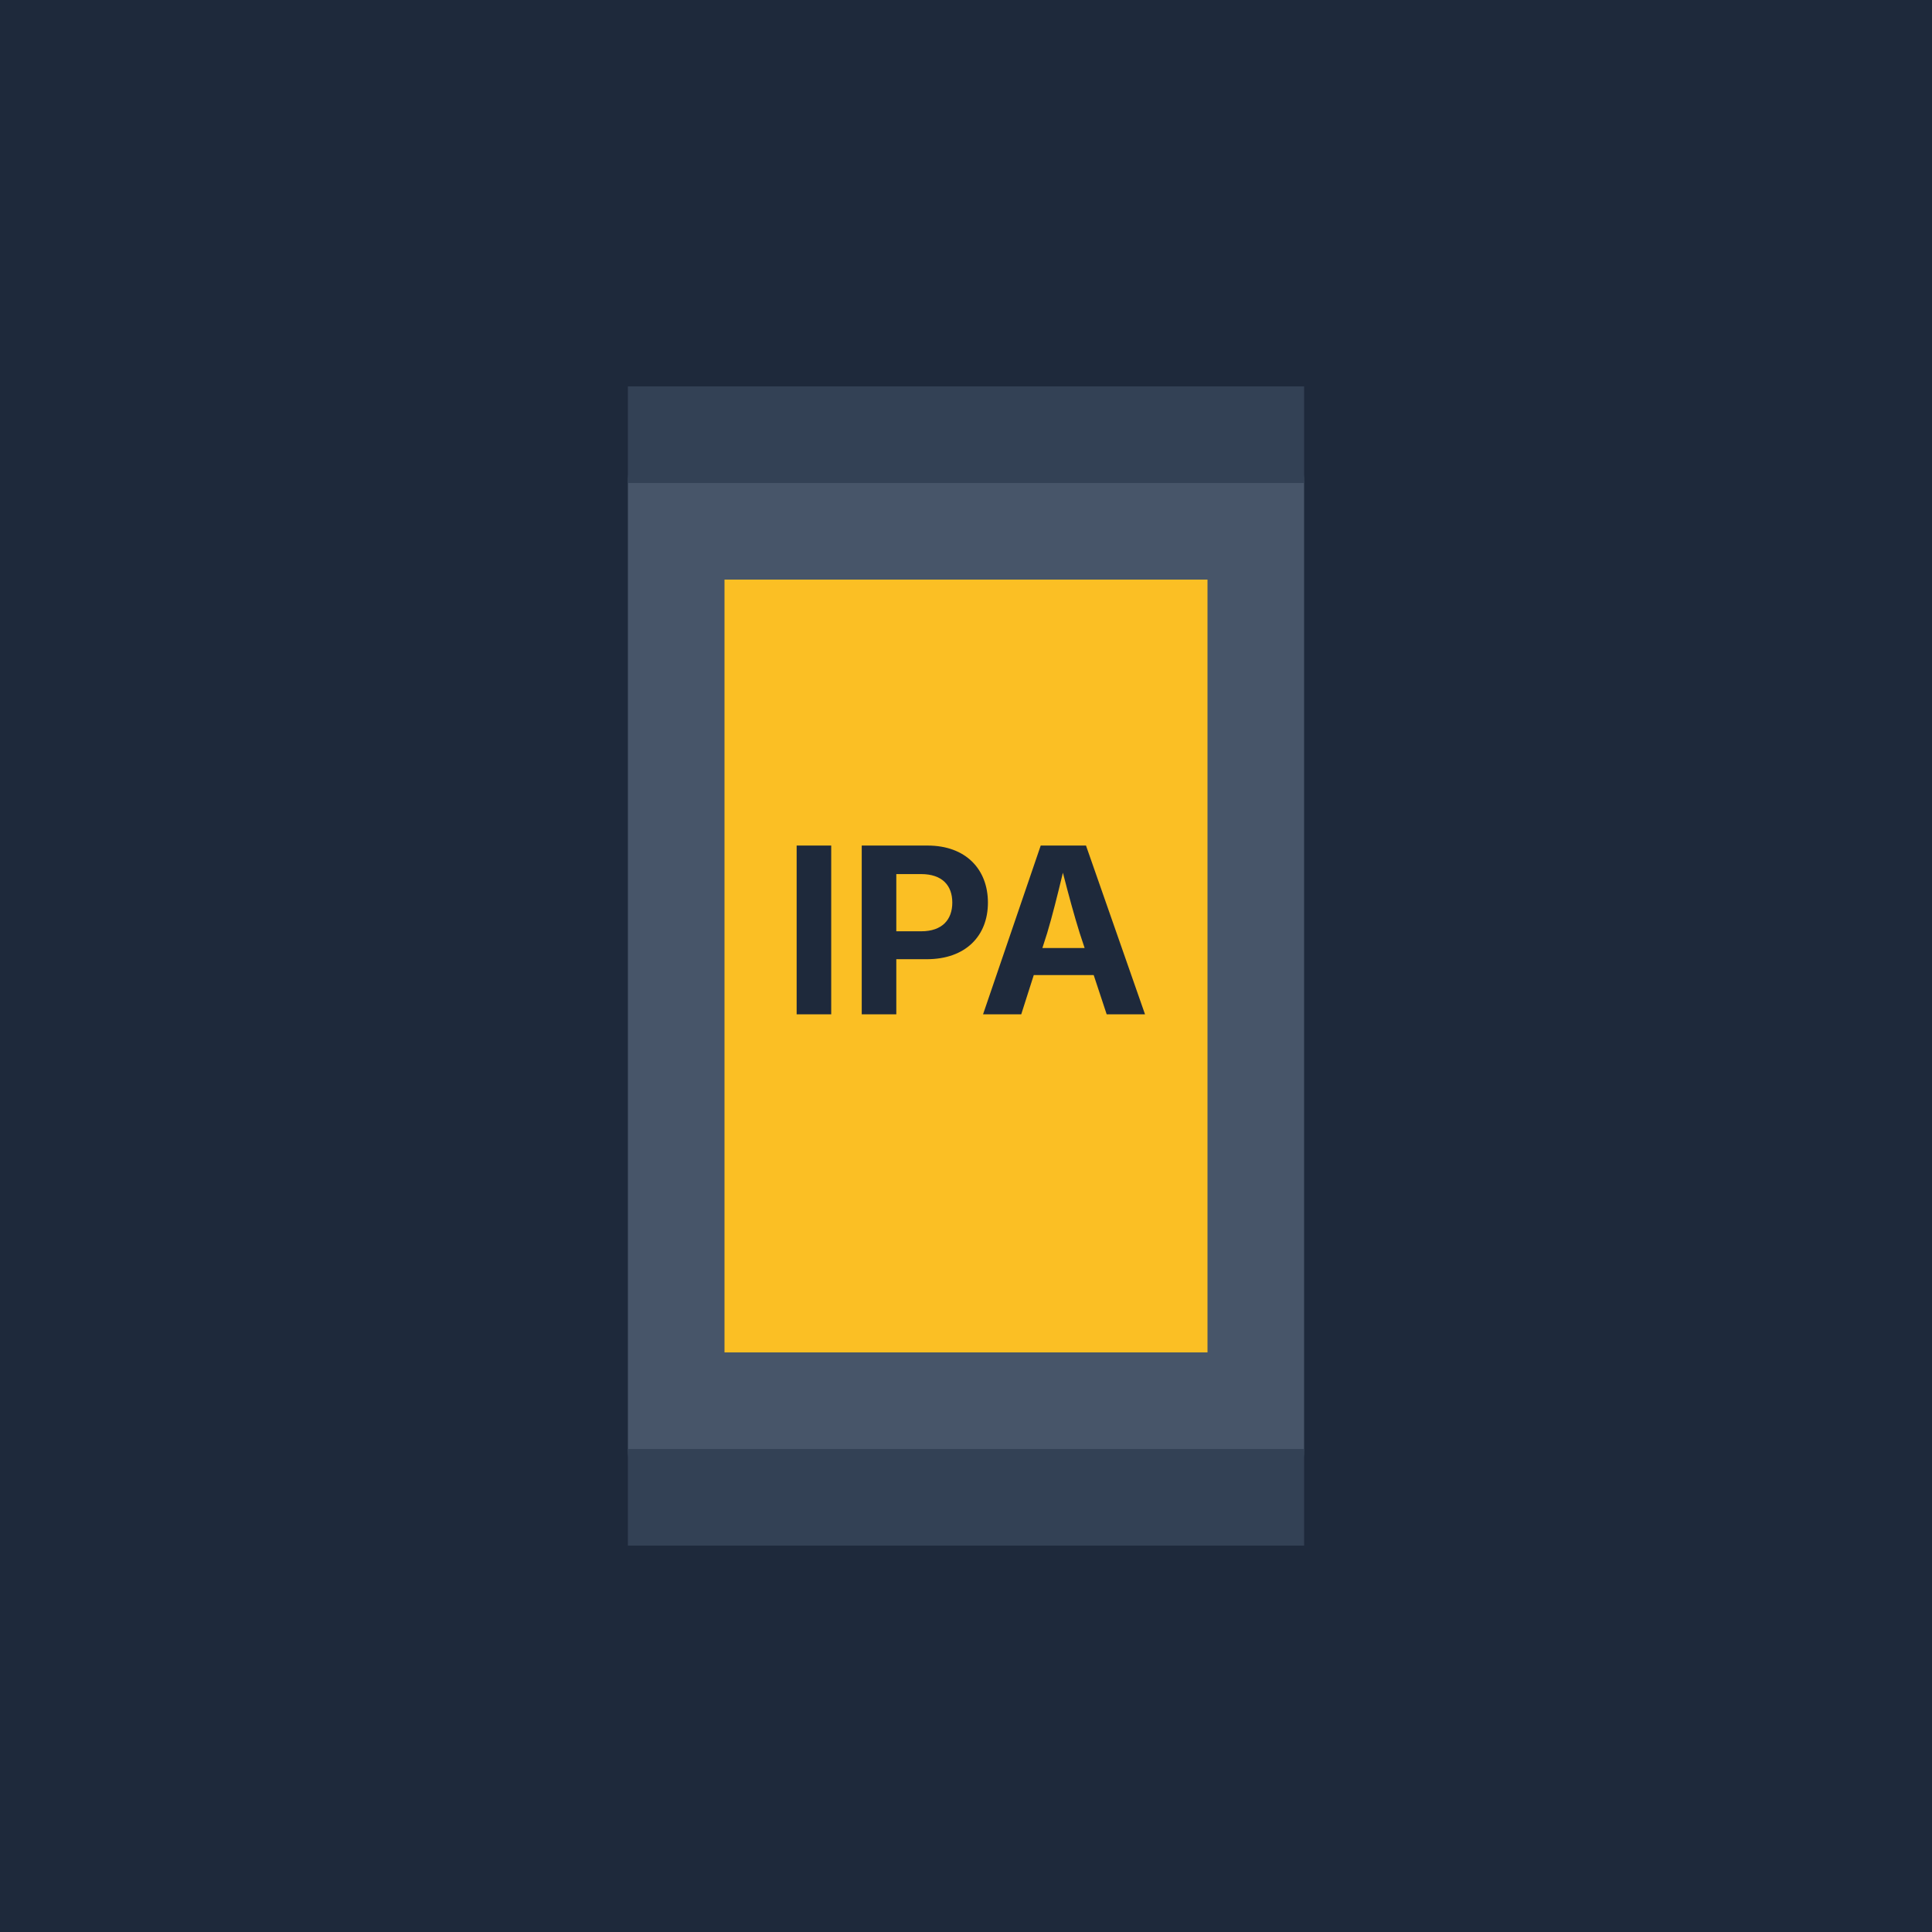
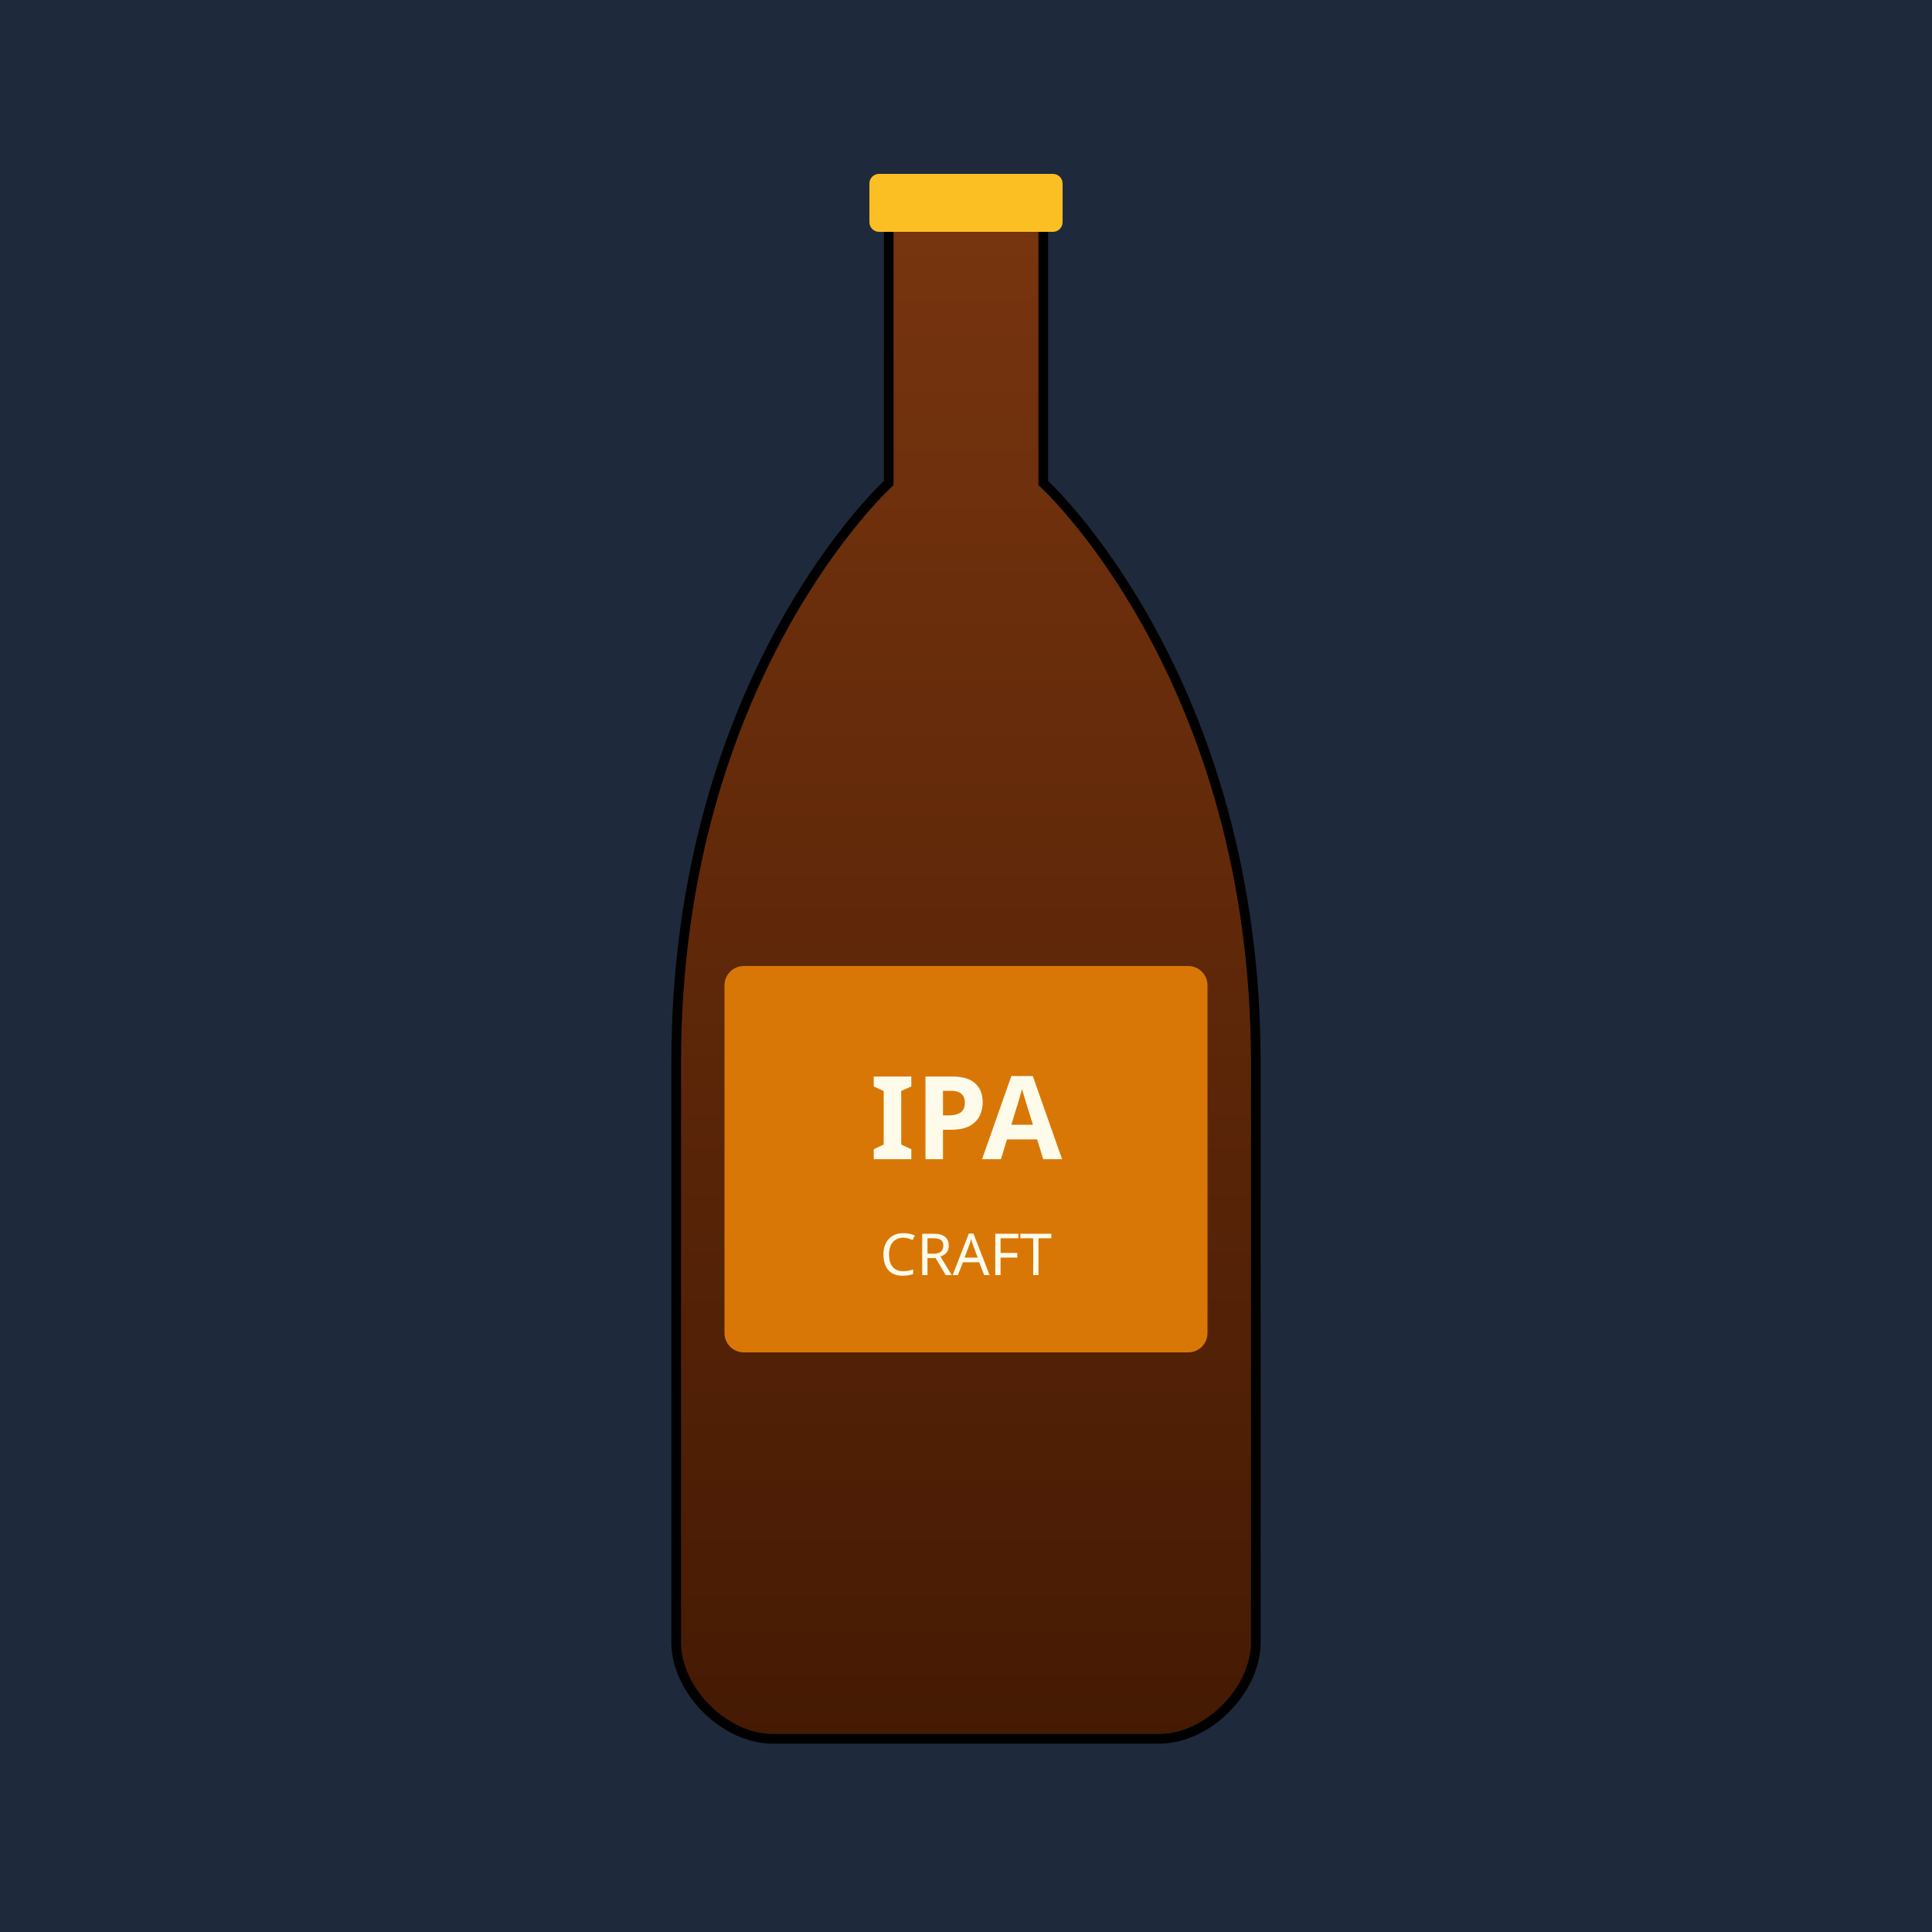
- <svg xmlns="http://www.w3.org/2000/svg" width="200" height="200" viewBox="0 0 200 200" fill="none">
+ <svg xmlns="http://www.w3.org/2000/svg" viewBox="0 0 200 200" fill="none">
+   <defs>
+     <linearGradient id="beerBottle" x1="100" y1="20" x2="100" y2="180" gradientUnits="userSpaceOnUse">
+       <stop stop-color="#78350f" />
+       <stop offset="1" stop-color="#451a03" />
+     </linearGradient>
+   </defs>
  <rect width="200" height="200" fill="#1e293b" />
-   <rect x="65" y="40" width="70" height="120" rx="10" fill="#475569" />
-   <rect x="65" y="40" width="70" height="10" fill="#334155" />
-   <rect x="65" y="150" width="70" height="10" fill="#334155" />
-   <rect x="75" y="60" width="50" height="80" fill="#fbbf24" />
-   <text x="100" y="105" font-family="Inter, sans-serif" font-size="24" fill="#1e293b" text-anchor="middle" font-weight="bold">IPA</text>
+   <path d="M92 20 H108 V50 C108 50 130 70 130 110 V170 C130 175 125 180 120 180 H80 C75 180 70 175 70 170 V110 C70 70 92 50 92 50 V20 Z" fill="url(#beerBottle)" stroke="#000" stroke-width="1" />
+   <rect x="90" y="18" width="20" height="6" rx="1" fill="#fbbf24" />
+   <rect x="75" y="100" width="50" height="40" rx="2" fill="#d97706" />
+   <text x="100" y="120" font-family="sans-serif" font-size="12" font-weight="bold" fill="#fffbeb" text-anchor="middle">IPA</text>
+   <text x="100" y="132" font-family="sans-serif" font-size="6" fill="#fffbeb" text-anchor="middle">CRAFT</text>
</svg>
